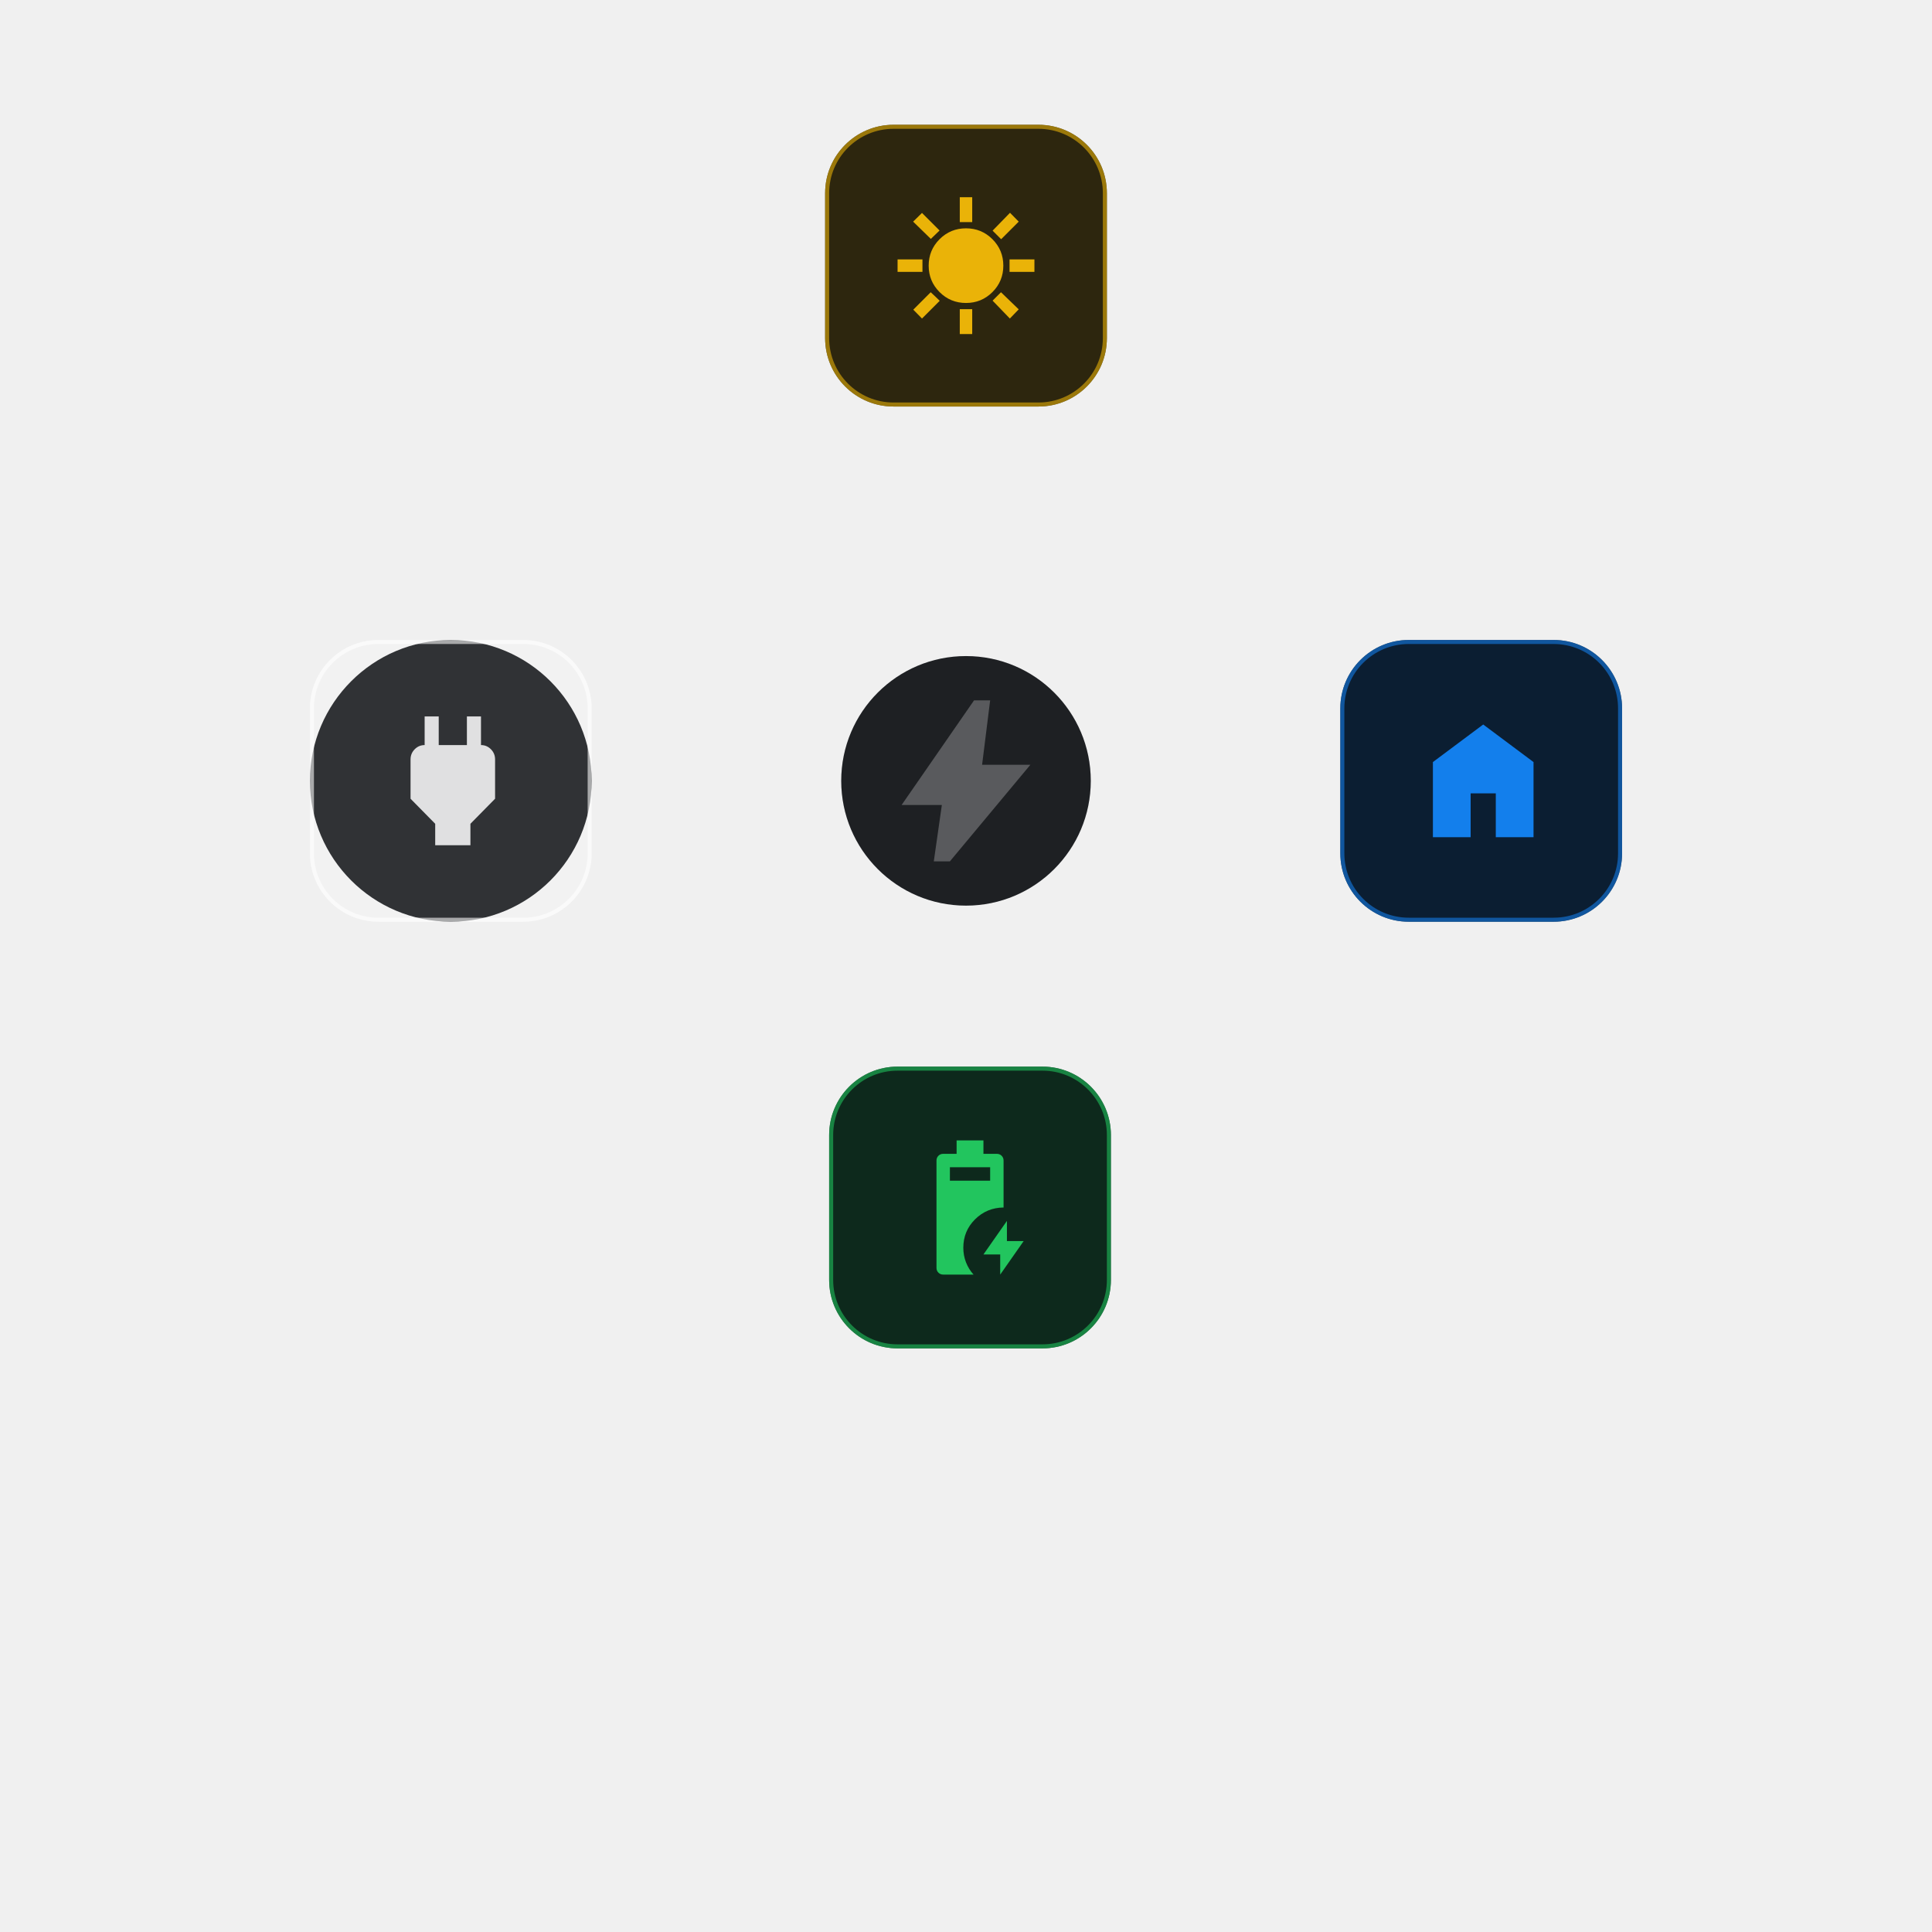
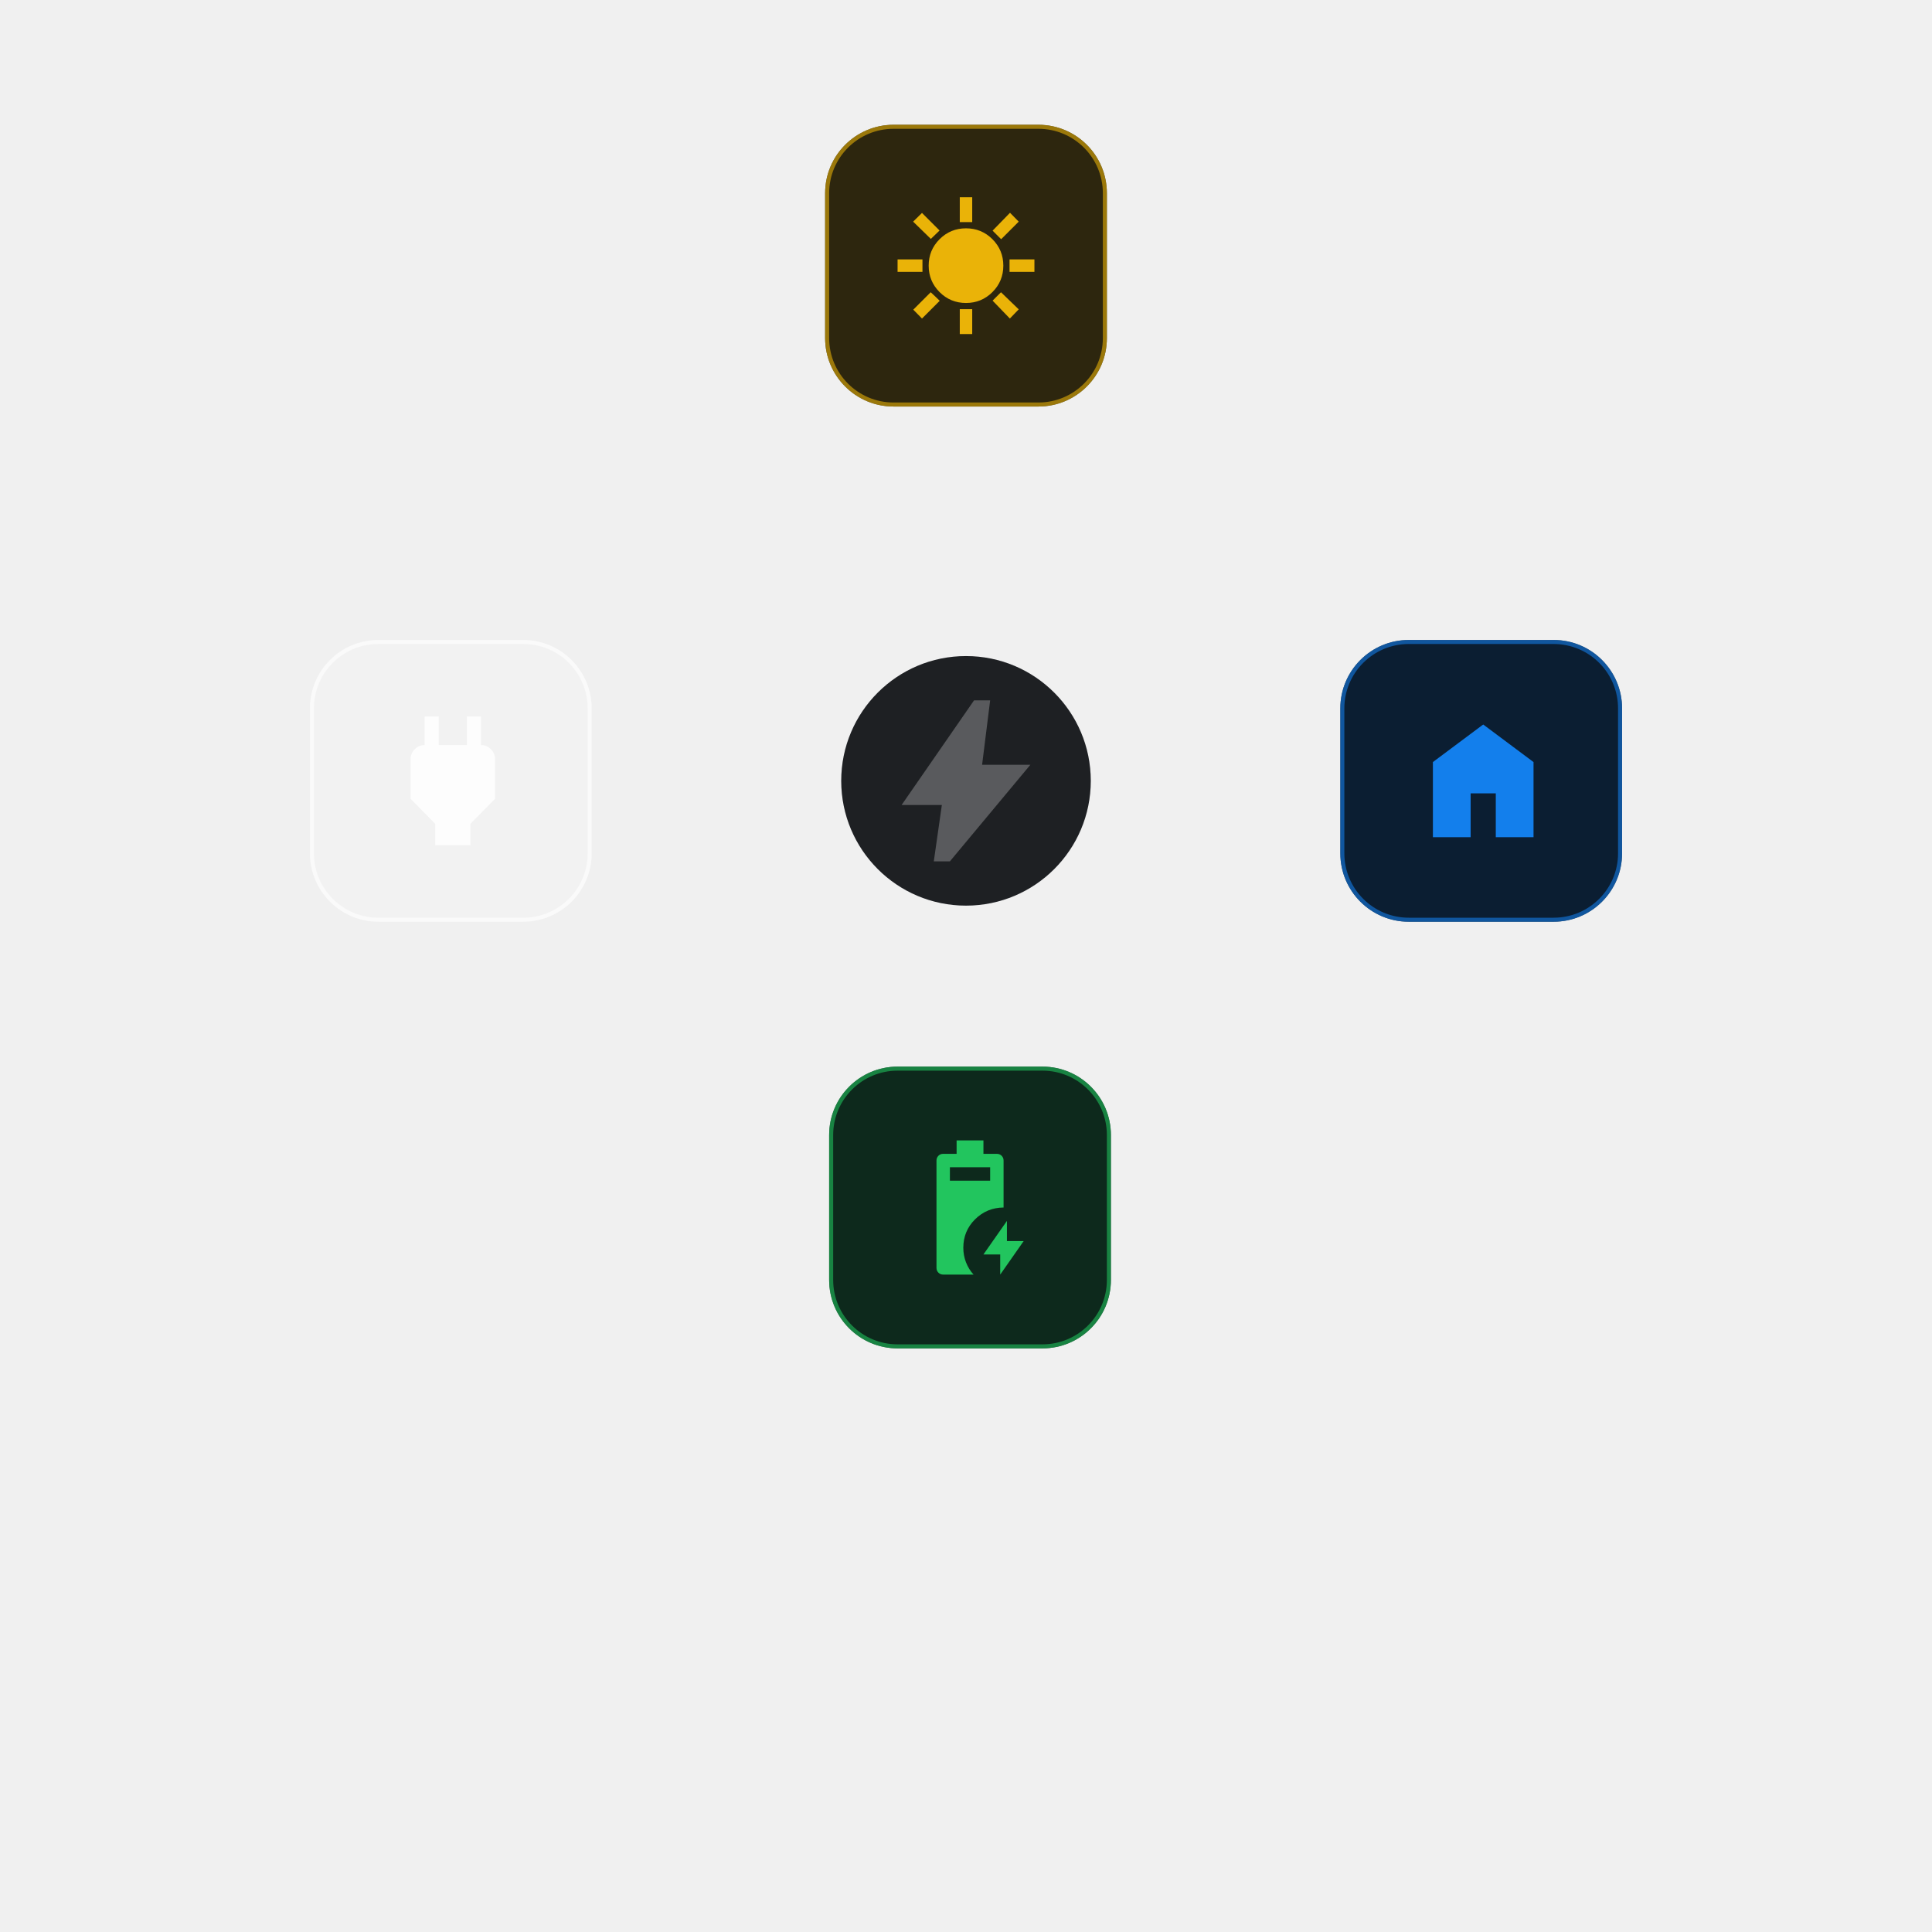
<svg xmlns="http://www.w3.org/2000/svg" width="480" height="480" viewBox="0 0 480 480" fill="none">
  <rect x="206" y="265" width="70" height="70" rx="17" fill="#0A0C10" />
  <rect x="206" y="265" width="70" height="70" rx="17" fill="#22C55E" fill-opacity="0.16" />
  <rect x="206.5" y="265.5" width="69" height="69" rx="16.5" stroke="#22C55E" stroke-opacity="0.58" />
  <path d="M234.333 316.667C233.861 316.667 233.465 316.507 233.146 316.188C232.826 315.868 232.667 315.472 232.667 315V288.333C232.667 287.861 232.826 287.465 233.146 287.146C233.465 286.826 233.861 286.667 234.333 286.667H237.667V283.333H244.333V286.667H247.667C248.139 286.667 248.535 286.826 248.854 287.146C249.174 287.465 249.333 287.861 249.333 288.333V300C246.556 300.028 244.194 301.007 242.25 302.938C240.306 304.868 239.333 307.222 239.333 310C239.333 311.278 239.556 312.486 240 313.625C240.444 314.764 241.069 315.778 241.875 316.667H234.333ZM236 293.333H246V290H236V293.333ZM248.5 316.667V311.667H244.333L250.167 303.333V308.333H254.333L248.5 316.667Z" fill="#22C55E" />
  <rect x="333" y="159" width="70" height="70" rx="17" fill="#0A0C10" />
  <rect x="333" y="159" width="70" height="70" rx="17" fill="#137FEC" fill-opacity="0.16" />
  <rect x="333.5" y="159.5" width="69" height="69" rx="16.5" stroke="#137FEC" stroke-opacity="0.58" />
  <path d="M356 208V189.333L368.5 180L381 189.333V208H371.625V197.111H365.375V208H356Z" fill="#137FEC" />
-   <rect x="77" y="159" width="70" height="70" rx="35" fill="#0A0C10" />
  <rect x="77" y="159" width="70" height="70" rx="17" fill="white" fill-opacity="0.16" />
  <rect x="77.5" y="159.5" width="69" height="69" rx="16.5" stroke="white" stroke-opacity="0.58" />
  <path d="M108.125 210V204.667L102 198.444V188.667C102 187.689 102.343 186.852 103.028 186.156C103.714 185.459 104.537 185.111 105.5 185.111H107.25L105.5 186.889V178H109V185.111H116V178H119.5V186.889L117.75 185.111H119.5C120.462 185.111 121.286 185.459 121.972 186.156C122.657 186.852 123 187.689 123 188.667V198.444L116.875 204.667V210H108.125Z" fill="white" fill-opacity="0.85" />
  <rect x="205" y="31" width="70" height="70" rx="17" fill="#0A0C10" />
  <rect x="205" y="31" width="70" height="70" rx="17" fill="#EAB308" fill-opacity="0.16" />
  <rect x="205.5" y="31.5" width="69" height="69" rx="16.5" stroke="#EAB308" stroke-opacity="0.58" />
  <path d="M238.455 55.182V49H241.545V55.182H238.455ZM248.732 59.432L246.607 57.307L250.934 52.864L253.098 55.066L248.732 59.432ZM250.818 67.546V64.454H257V67.546H250.818ZM238.455 83V76.818H241.545V83H238.455ZM231.268 59.355L226.864 55.066L229.066 52.902L233.432 57.268L231.268 59.355ZM250.895 79.136L246.607 74.693L248.693 72.607L253.098 76.857L250.895 79.136ZM223 67.546V64.454H229.182V67.546H223ZM229.066 79.136L226.902 76.934L231.23 72.607L232.35 73.65L233.47 74.732L229.066 79.136ZM240 75.273C237.424 75.273 235.235 74.371 233.432 72.568C231.629 70.765 230.727 68.576 230.727 66C230.727 63.424 231.629 61.235 233.432 59.432C235.235 57.629 237.424 56.727 240 56.727C242.576 56.727 244.765 57.629 246.568 59.432C248.371 61.235 249.273 63.424 249.273 66C249.273 68.576 248.371 70.765 246.568 72.568C244.765 74.371 242.576 75.273 240 75.273Z" fill="#EAB308" />
  <circle cx="240" cy="194" r="31" fill="#0A0C10" />
  <circle cx="240" cy="194" r="31" fill="#D9D9D9" fill-opacity="0.1" />
  <path d="M232 214L234 200H224L242 174H246L244 190H256L236 214H232Z" fill="#E3E3E3" fill-opacity="0.3" />
</svg>
